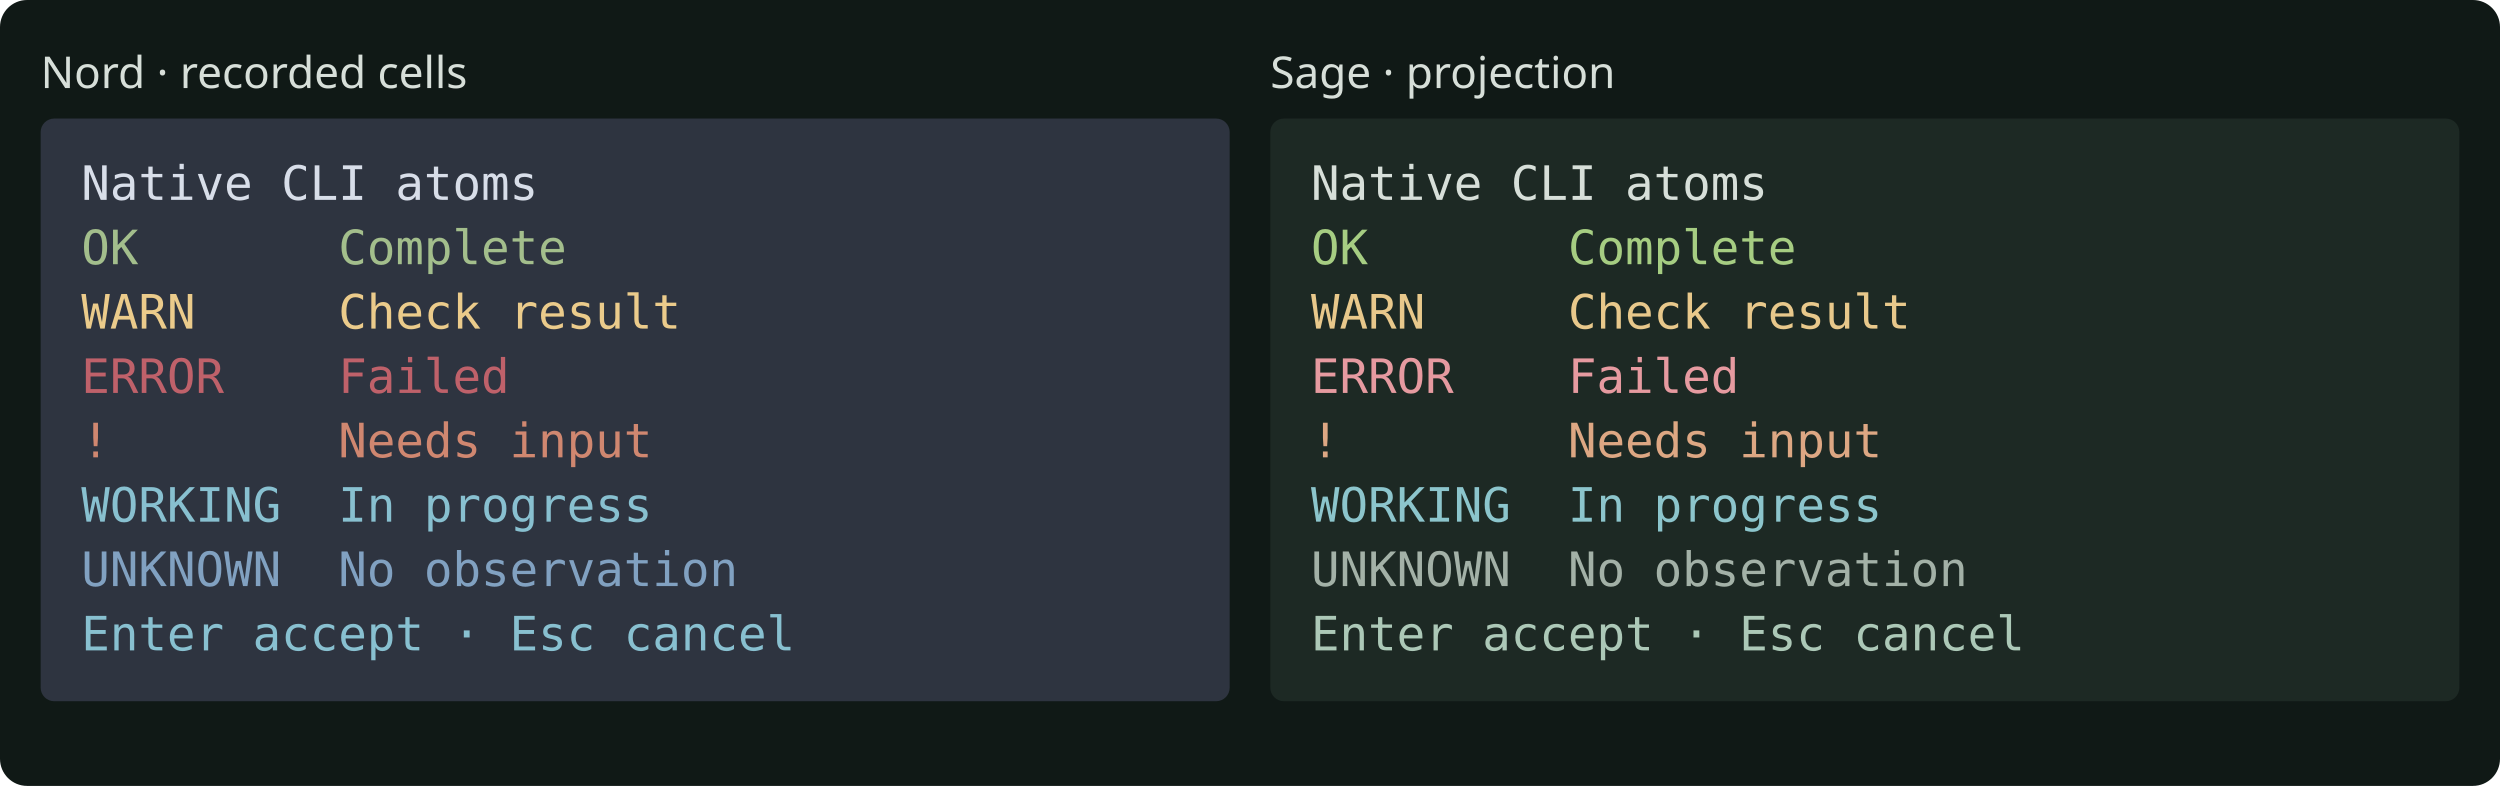
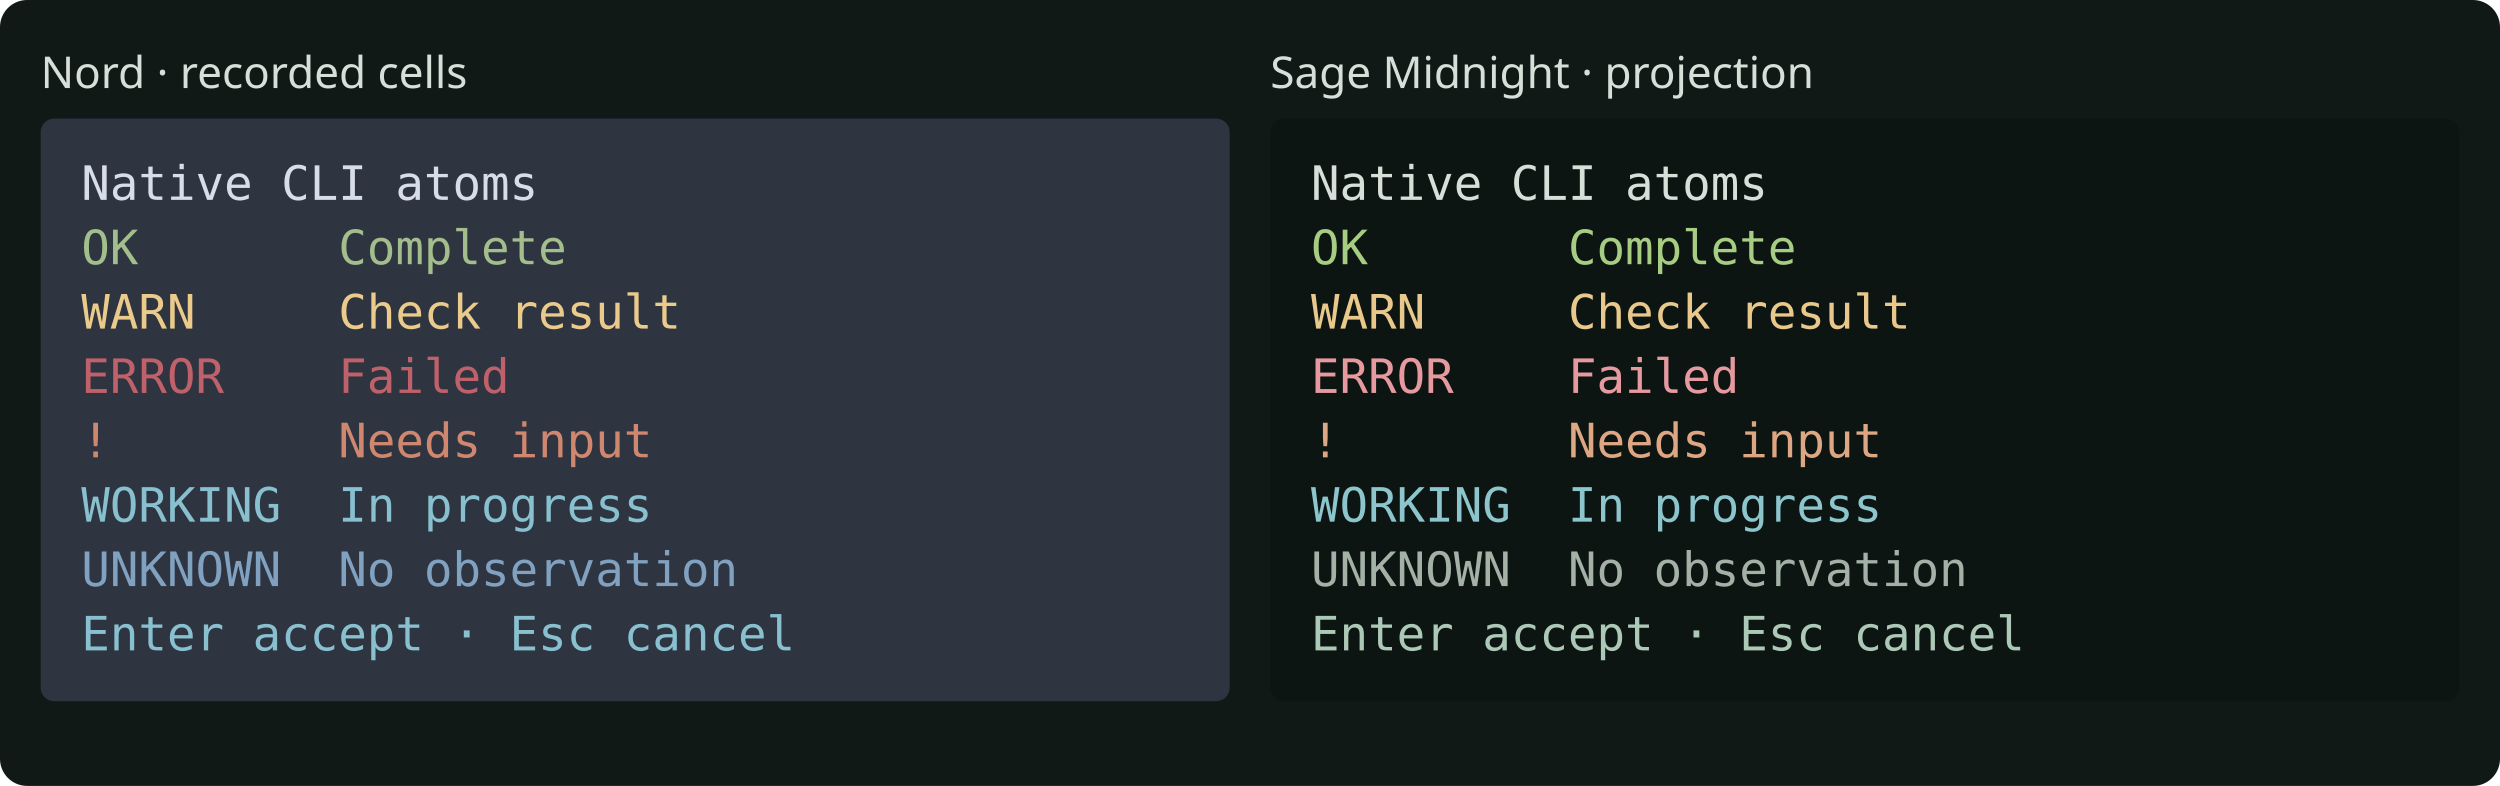
<svg xmlns="http://www.w3.org/2000/svg" width="738" height="232" viewBox="0 0 738 232" role="img" aria-label="Nord and projected Sage: cli">
  <rect width="100%" height="100%" rx="8" fill="#101916" />
  <g font-family="monospace" font-size="14" xml:space="preserve">
    <text x="12" y="26" fill="#D7DFD9" font-family="system-ui,sans-serif" font-size="13">Nord · recorded cells</text>
    <rect x="12" y="35" width="351" height="172" rx="4" fill="#2E3440" />
    <text x="24.0" y="59" fill="#d8dee9" font-weight="normal" textLength="137.6" lengthAdjust="spacingAndGlyphs">Native CLI atoms</text>
    <text x="24.0" y="78" fill="#a3be8c" font-weight="normal" textLength="146.2" lengthAdjust="spacingAndGlyphs">OK       Complete</text>
    <text x="24.0" y="97" fill="#ebcb8b" font-weight="normal" textLength="180.6" lengthAdjust="spacingAndGlyphs">WARN     Check result</text>
    <text x="24.0" y="116" fill="#bf616a" font-weight="normal" textLength="129.0" lengthAdjust="spacingAndGlyphs">ERROR    Failed</text>
    <text x="24.0" y="135" fill="#d08770" font-weight="normal" textLength="172.0" lengthAdjust="spacingAndGlyphs">!        Needs input</text>
    <text x="24.0" y="154" fill="#88c0d0" font-weight="normal" textLength="172.0" lengthAdjust="spacingAndGlyphs">WORKING  In progress</text>
    <text x="24.0" y="173" fill="#81a1c1" font-weight="normal" textLength="197.8" lengthAdjust="spacingAndGlyphs">UNKNOWN  No observation</text>
    <text x="24.0" y="192" fill="#88c0d0" font-weight="normal" textLength="215.0" lengthAdjust="spacingAndGlyphs">Enter accept · Esc cancel</text>
-     <text x="375" y="26" fill="#D7DFD9" font-family="system-ui,sans-serif" font-size="13">Sage · projection</text>
-     <rect x="375" y="35" width="351" height="172" rx="4" fill="#1D2924" />
+     <text x="375" y="26" fill="#D7DFD9" font-family="system-ui,sans-serif" font-size="13">Sage Midnight · projection</text>
+     <rect x="375" y="35" width="351" height="172" rx="4" fill="#0D1513" />
    <text x="387.0" y="59" fill="#D7DFD9" font-weight="normal" textLength="137.6" lengthAdjust="spacingAndGlyphs">Native CLI atoms</text>
    <text x="387.0" y="78" fill="#A6CD82" font-weight="normal" textLength="146.2" lengthAdjust="spacingAndGlyphs">OK       Complete</text>
    <text x="387.0" y="97" fill="#E8C88B" font-weight="normal" textLength="180.6" lengthAdjust="spacingAndGlyphs">WARN     Check result</text>
    <text x="387.0" y="116" fill="#E69AA0" font-weight="normal" textLength="129.0" lengthAdjust="spacingAndGlyphs">ERROR    Failed</text>
    <text x="387.0" y="135" fill="#DDA783" font-weight="normal" textLength="172.0" lengthAdjust="spacingAndGlyphs">!        Needs input</text>
    <text x="387.0" y="154" fill="#8CC5CC" font-weight="normal" textLength="172.0" lengthAdjust="spacingAndGlyphs">WORKING  In progress</text>
    <text x="387.0" y="173" fill="#A3B1A7" font-weight="normal" textLength="197.8" lengthAdjust="spacingAndGlyphs">UNKNOWN  No observation</text>
    <text x="387.0" y="192" fill="#ACC8B7" font-weight="normal" textLength="215.0" lengthAdjust="spacingAndGlyphs">Enter accept · Esc cancel</text>
  </g>
</svg>
